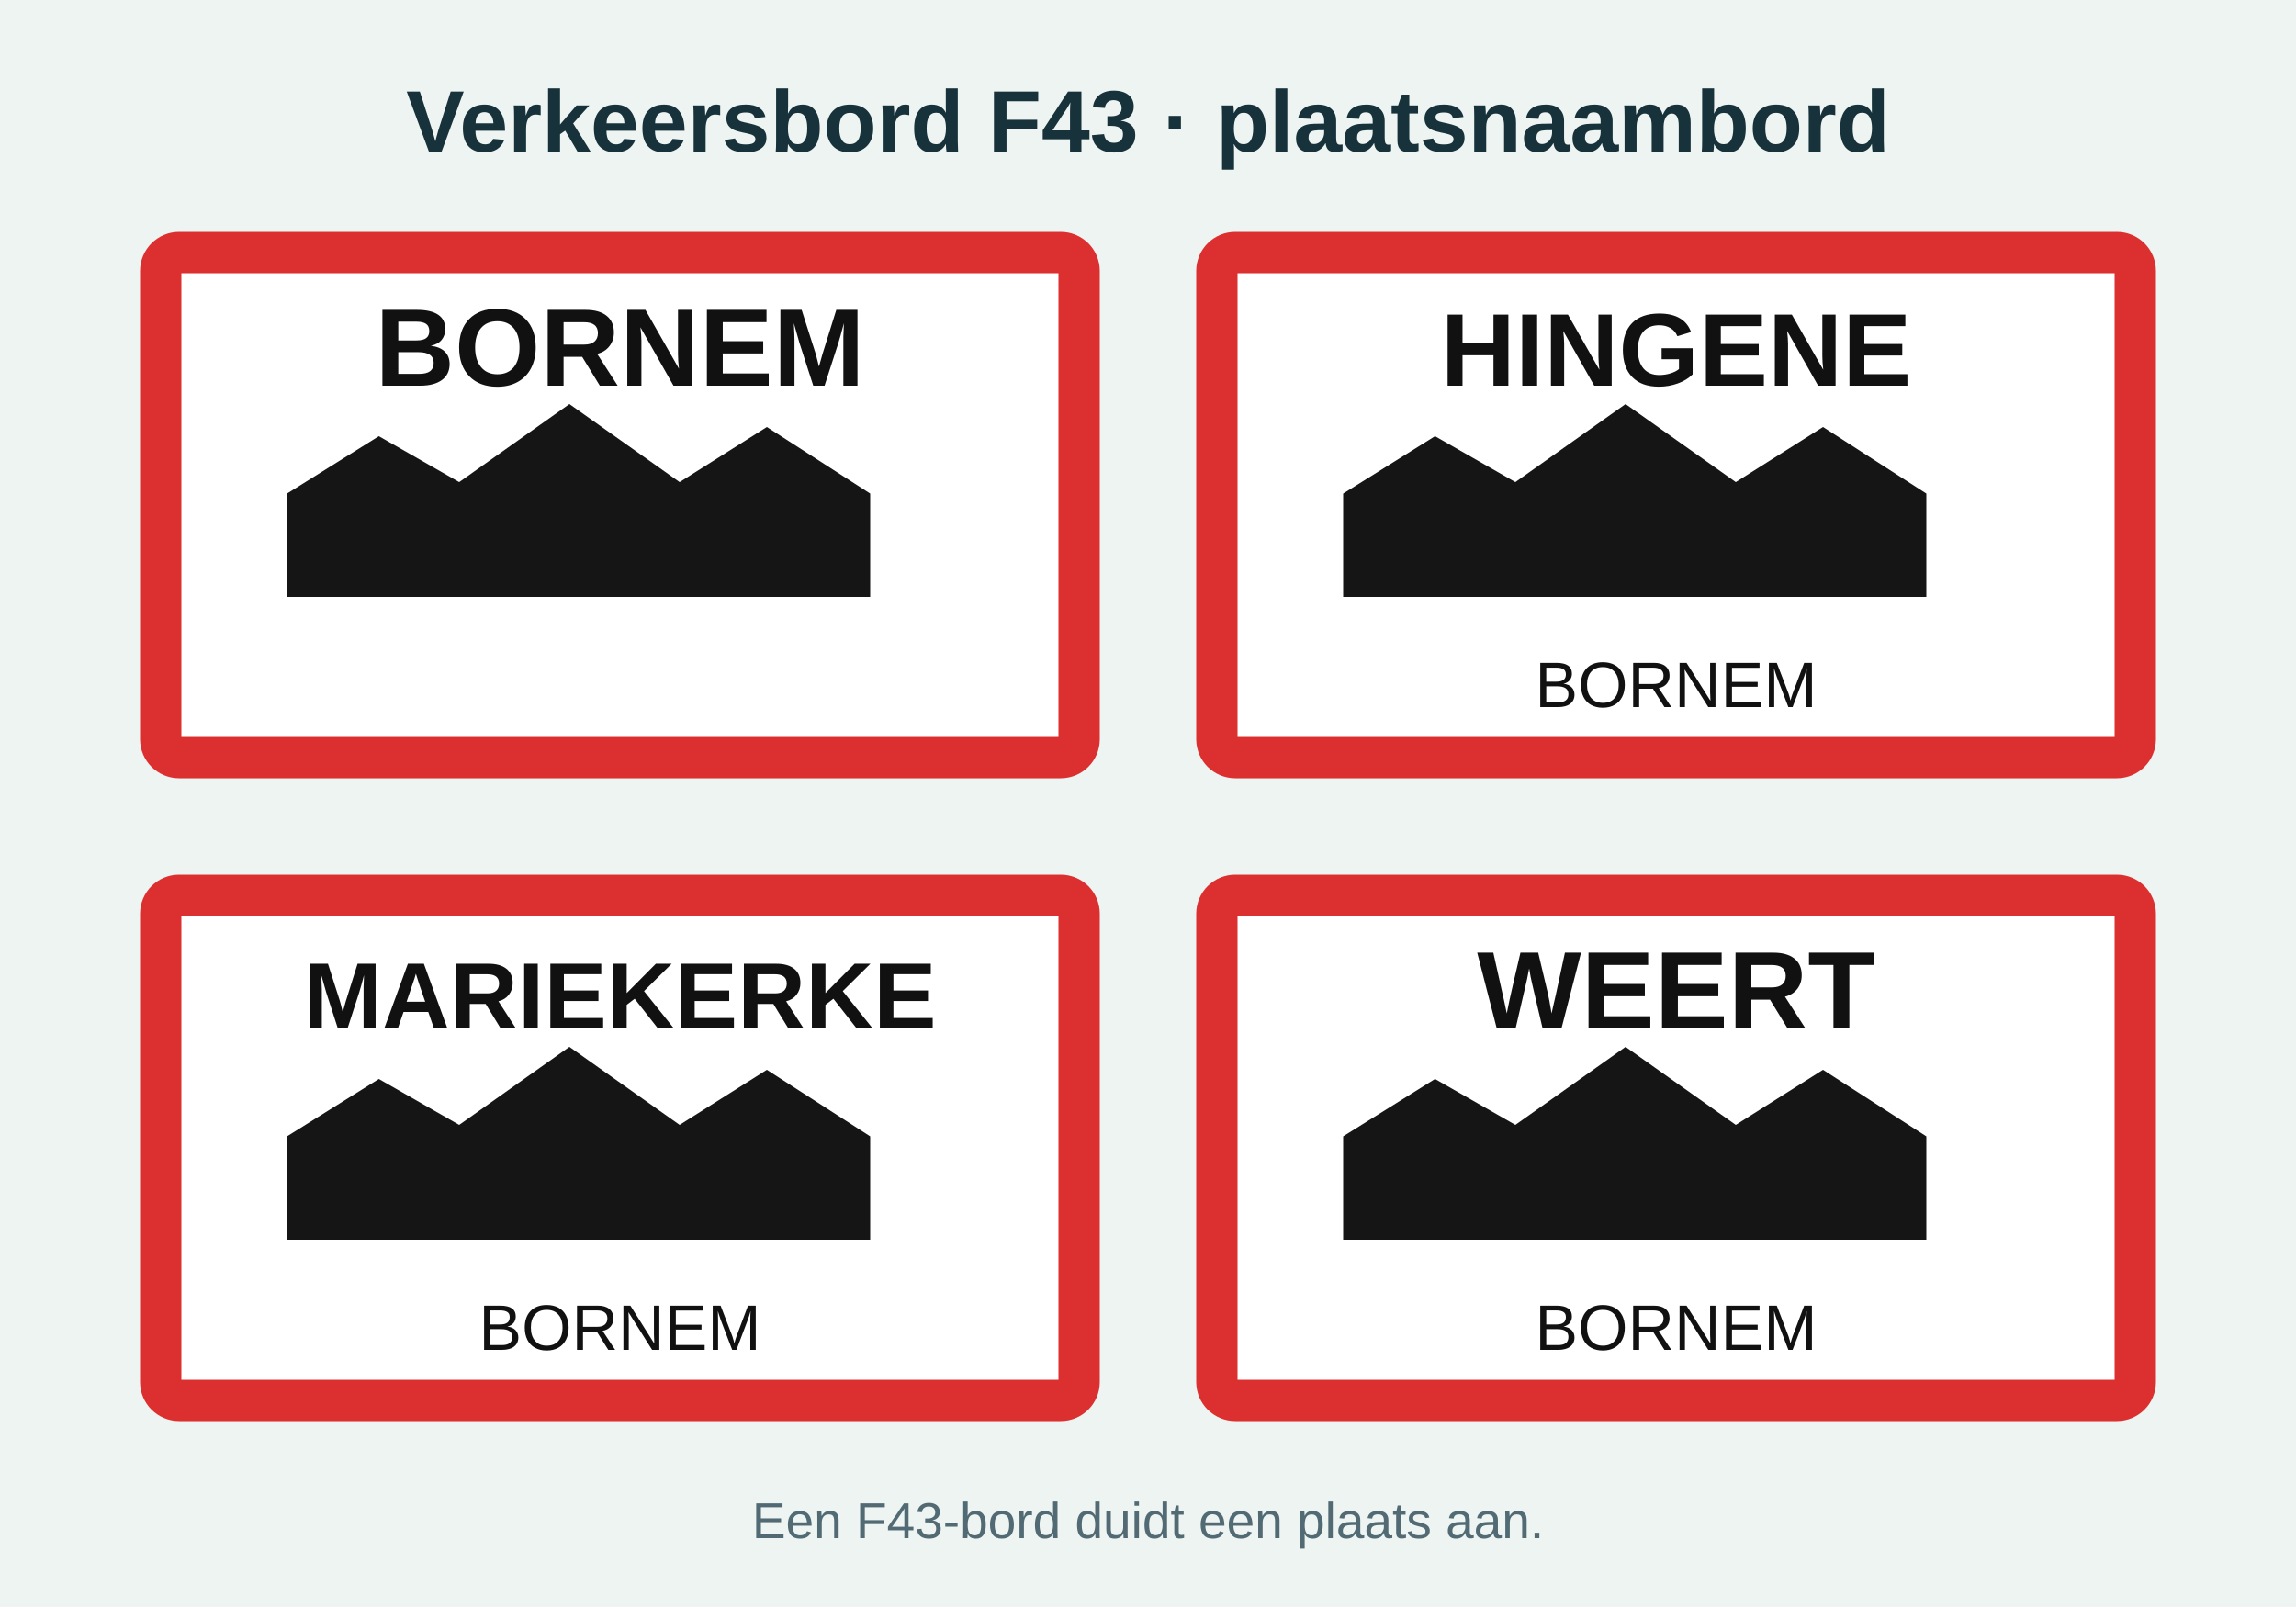
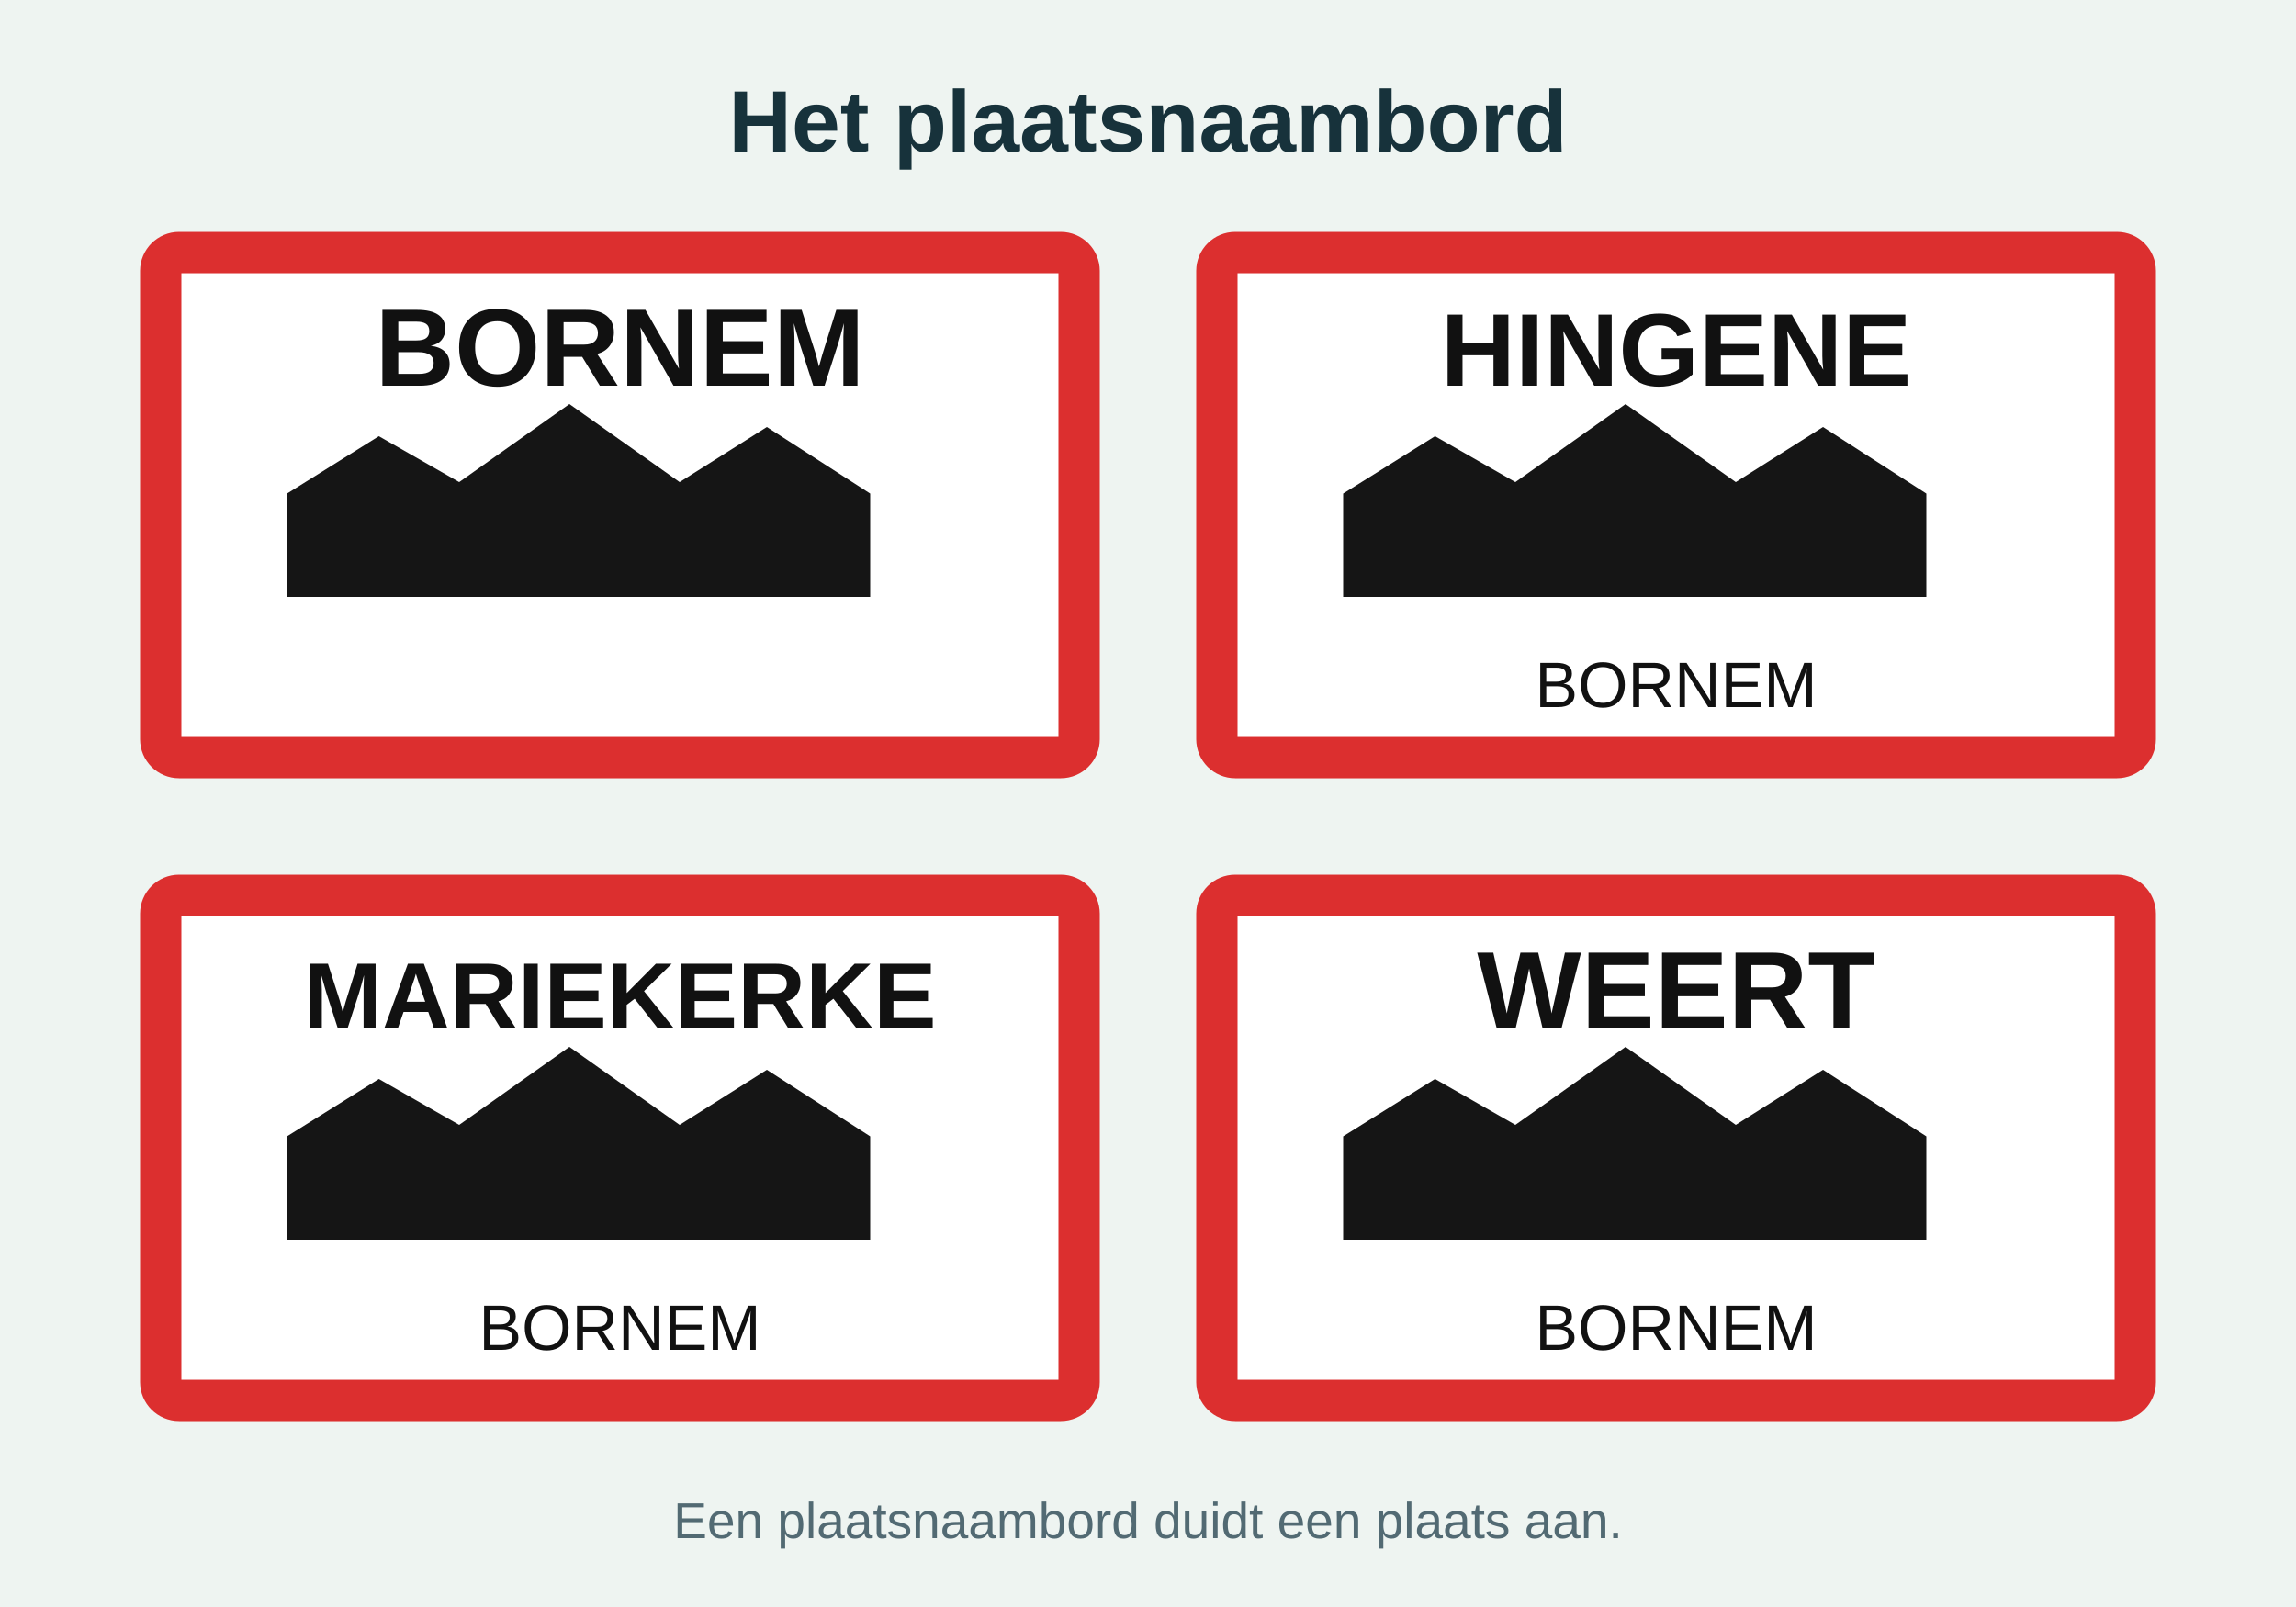
- <svg xmlns="http://www.w3.org/2000/svg" viewBox="0 0 1000 700" role="img" aria-label="Vier Belgische F43-plaatsnaamborden van de officiële deelgemeenten van Bornem">
+ <svg xmlns="http://www.w3.org/2000/svg" viewBox="0 0 1000 700" role="img" aria-label="Vier plaatsnaamborden van de officiële deelgemeenten van Bornem">
  <rect width="1000" height="700" fill="#eef4f1" />
-   <text x="500" y="66" text-anchor="middle" font-family="Arial,sans-serif" font-size="38" font-weight="800" fill="#17323b">Verkeersbord F43 · plaatsnaambord</text>
+   <text x="500" y="66" text-anchor="middle" font-family="Arial,sans-serif" font-size="38" font-weight="800" fill="#17323b">Het plaatsnaambord</text>
  <g font-family="Arial,sans-serif" text-anchor="middle" fill="#111">
    <g transform="translate(70 110)">
      <rect width="400" height="220" rx="8" fill="#fff" stroke="#dc2f2f" stroke-width="18" />
      <path d="M55 150V105l40-25 35 20 48-34 48 34 38-24 45 29v45z" fill="#151515" />
      <text x="200" y="58" font-size="48" font-weight="800">BORNEM</text>
    </g>
    <g transform="translate(530 110)">
      <rect width="400" height="220" rx="8" fill="#fff" stroke="#dc2f2f" stroke-width="18" />
      <path d="M55 150V105l40-25 35 20 48-34 48 34 38-24 45 29v45z" fill="#151515" />
      <text x="200" y="58" font-size="45" font-weight="800">HINGENE</text>
      <text x="200" y="198" font-size="28">BORNEM</text>
    </g>
    <g transform="translate(70 390)">
      <rect width="400" height="220" rx="8" fill="#fff" stroke="#dc2f2f" stroke-width="18" />
      <path d="M55 150V105l40-25 35 20 48-34 48 34 38-24 45 29v45z" fill="#151515" />
      <text x="200" y="58" font-size="41" font-weight="800">MARIEKERKE</text>
      <text x="200" y="198" font-size="28">BORNEM</text>
    </g>
    <g transform="translate(530 390)">
      <rect width="400" height="220" rx="8" fill="#fff" stroke="#dc2f2f" stroke-width="18" />
      <path d="M55 150V105l40-25 35 20 48-34 48 34 38-24 45 29v45z" fill="#151515" />
      <text x="200" y="58" font-size="48" font-weight="800">WEERT</text>
      <text x="200" y="198" font-size="28">BORNEM</text>
    </g>
  </g>
-   <text x="500" y="670" text-anchor="middle" font-family="Arial,sans-serif" font-size="22" fill="#526a73">Een F43-bord duidt een plaats aan.</text>
+   <text x="500" y="670" text-anchor="middle" font-family="Arial,sans-serif" font-size="22" fill="#526a73">Een plaatsnaambord duidt een plaats aan.</text>
</svg>
